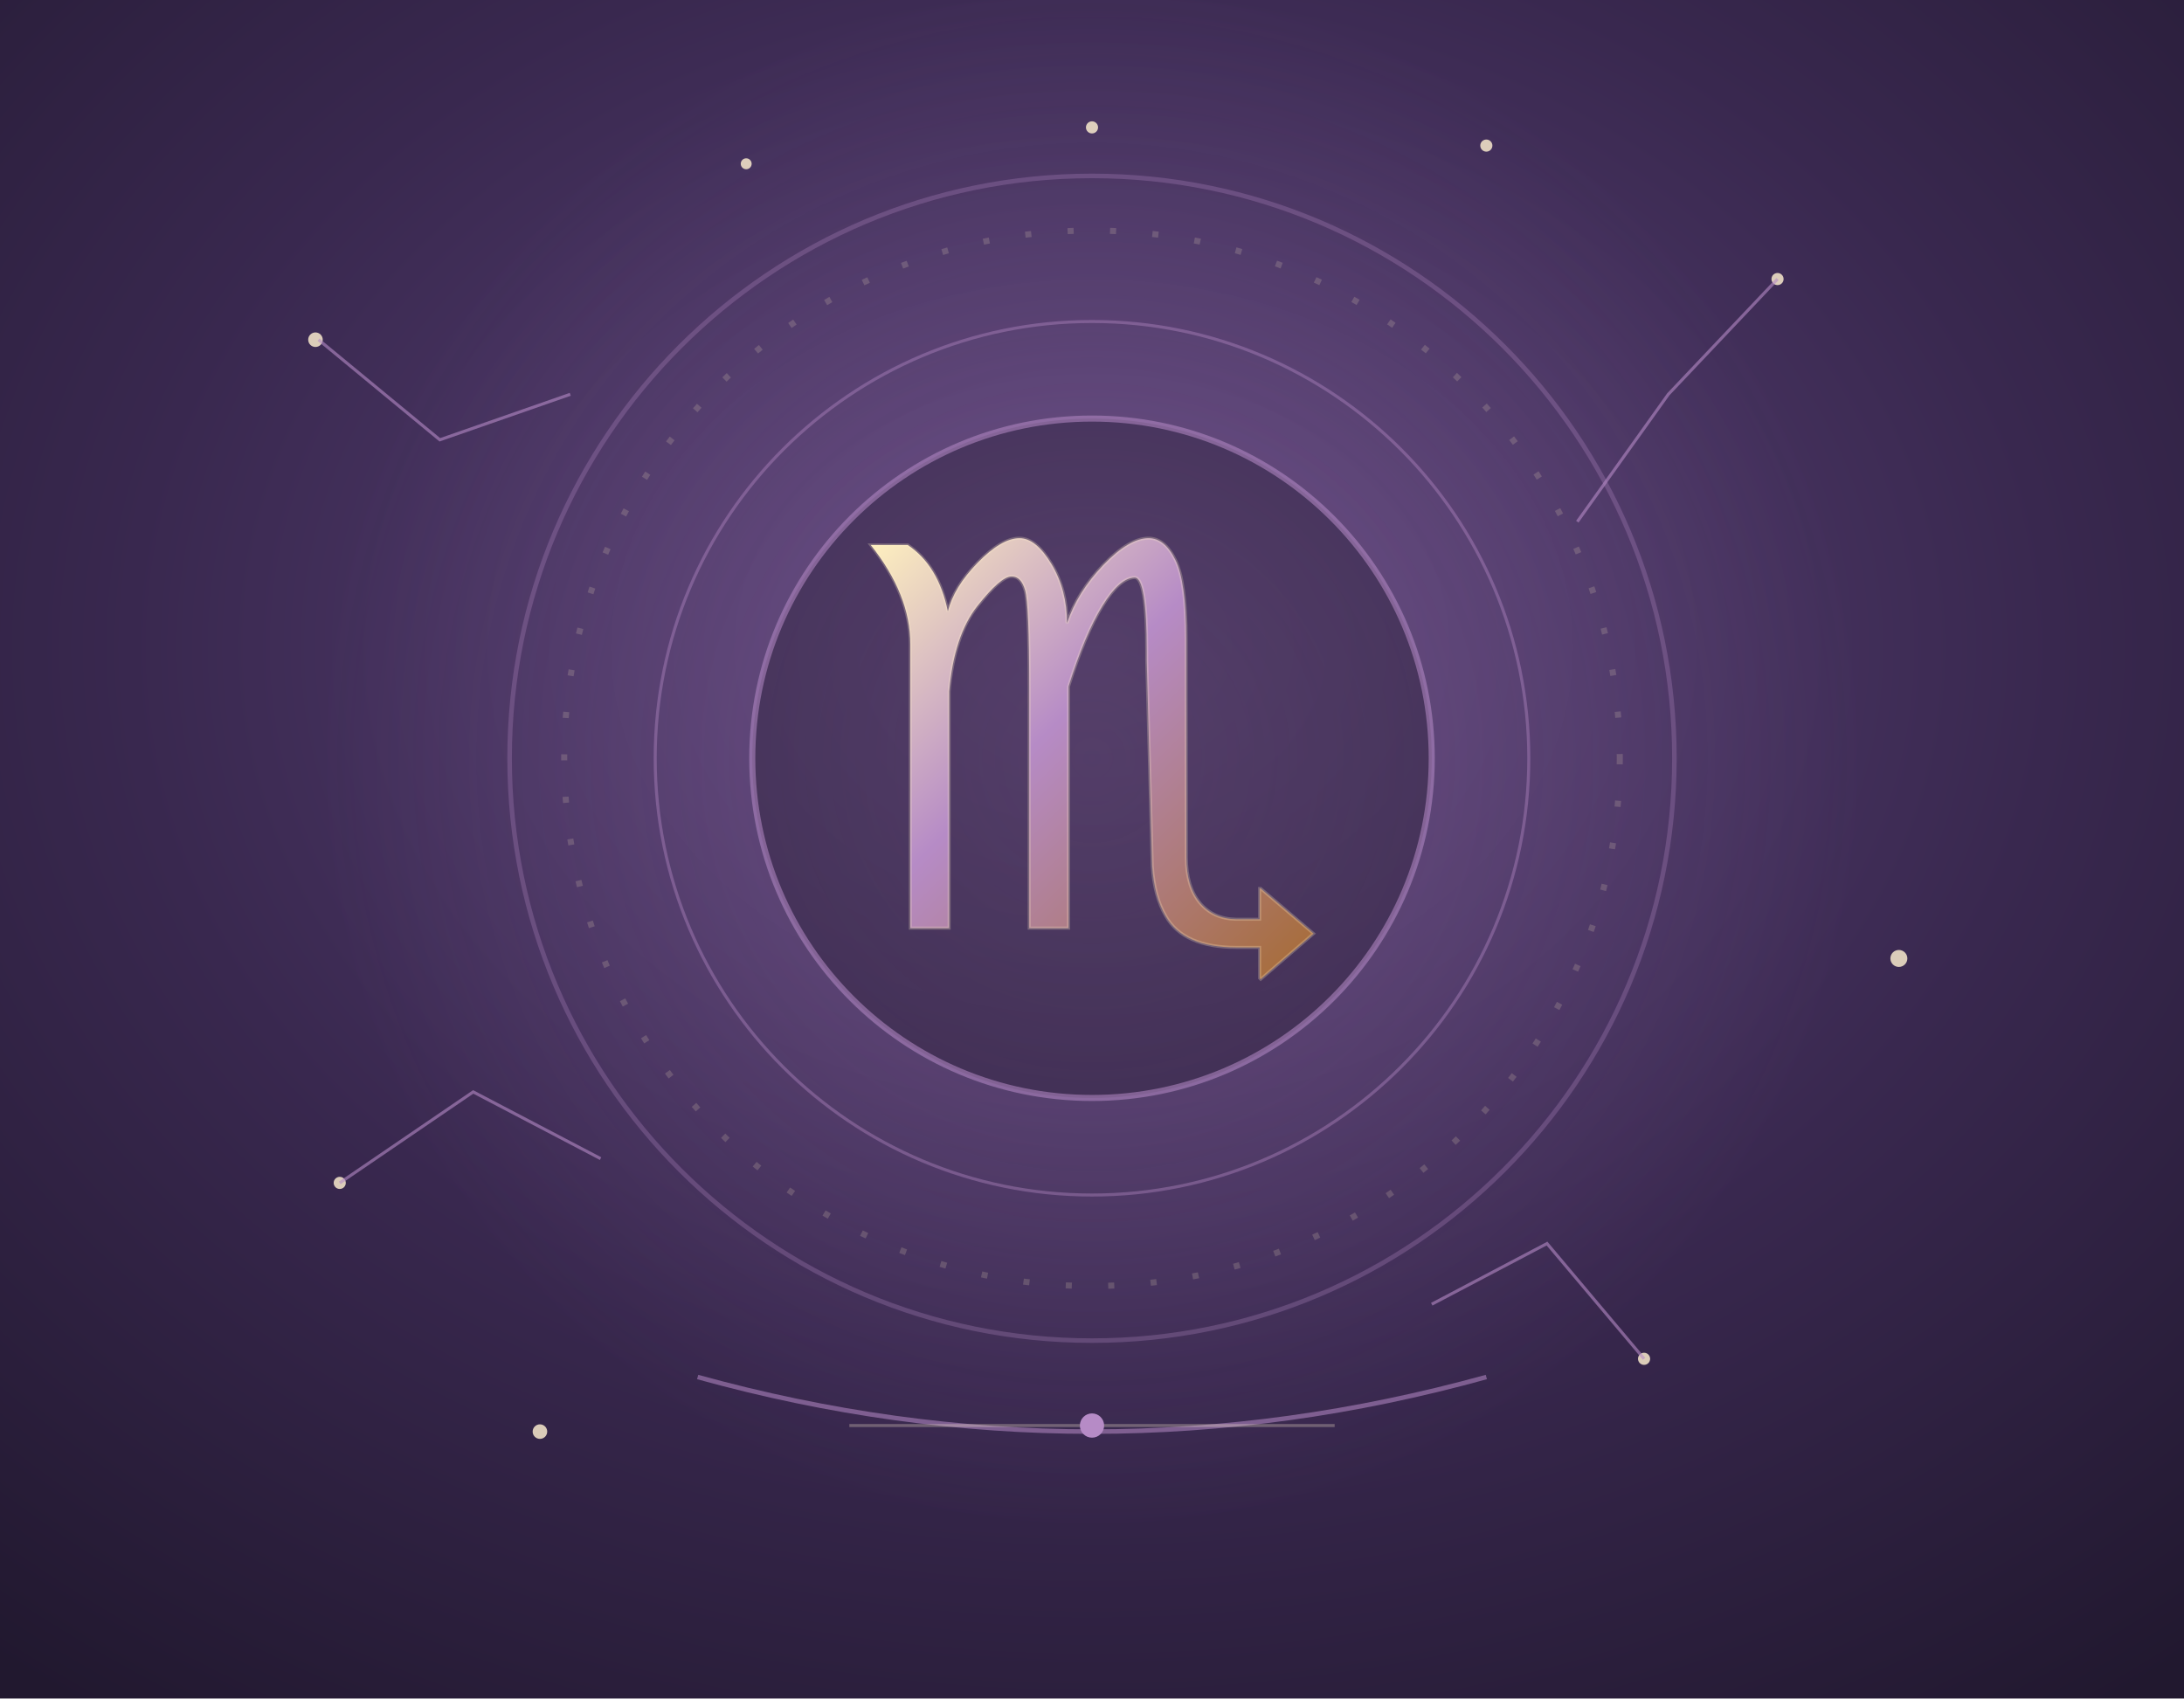
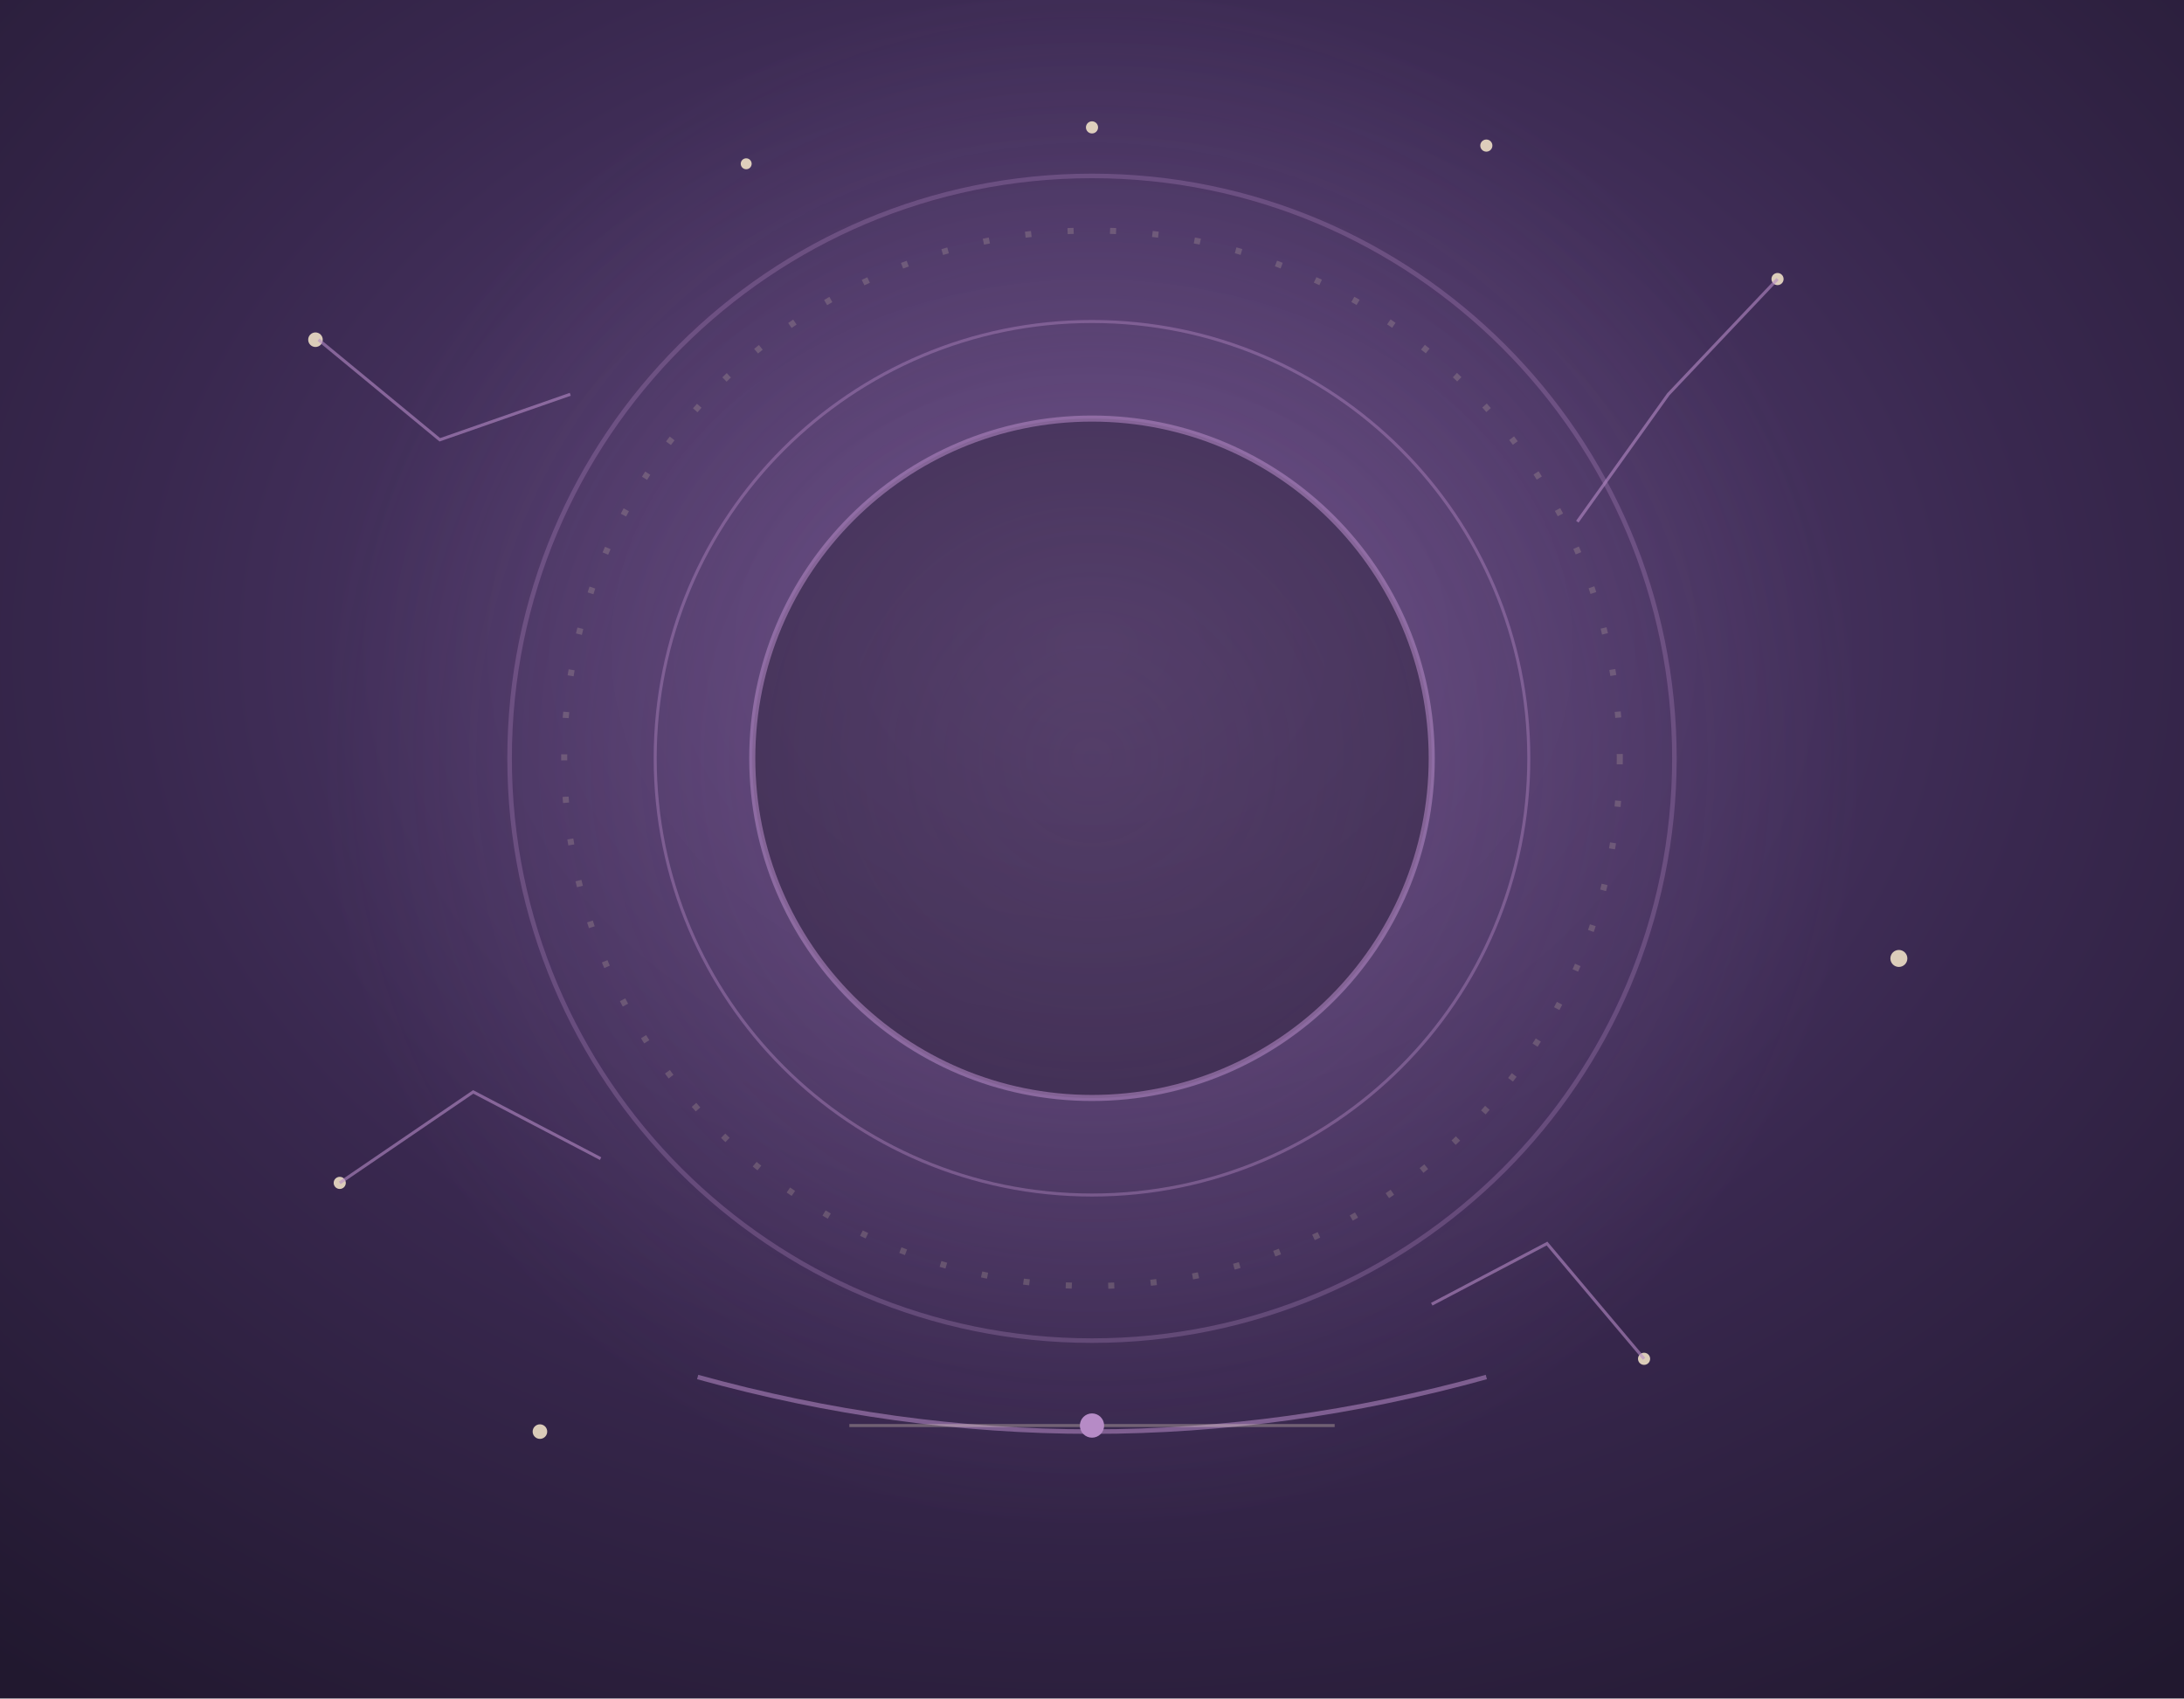
<svg xmlns="http://www.w3.org/2000/svg" width="720" height="560" viewBox="0 0 720 560">
  <defs>
    <radialGradient id="bg" cx="50%" cy="38%" r="78%">
      <stop offset="0" stop-color="#60477E" />
      <stop offset=".56" stop-color="#39284F" />
      <stop offset="1" stop-color="#21182F" />
    </radialGradient>
    <linearGradient id="gold" x1="0" y1="0" x2="1" y2="1">
      <stop offset="0" stop-color="#FFF1BE" />
      <stop offset=".42" stop-color="#B68BC6" />
      <stop offset="1" stop-color="#A66B32" />
    </linearGradient>
    <radialGradient id="halo">
      <stop offset="0" stop-color="#B68BC6" stop-opacity=".24" />
      <stop offset="1" stop-color="#B68BC6" stop-opacity="0" />
    </radialGradient>
  </defs>
  <rect width="720" height="560" fill="url(#bg)" />
  <circle cx="360" cy="250" r="255" fill="url(#halo)" />
  <circle cx="360" cy="250" r="192" fill="none" stroke="#B68BC6" stroke-opacity=".28" stroke-width="1.5" />
  <circle cx="360" cy="250" r="174" fill="none" stroke="#F9E6BD" stroke-opacity=".18" stroke-dasharray="2 12" stroke-width="2" />
  <circle cx="360" cy="250" r="144" fill="none" stroke="#B68BC6" stroke-opacity=".4" />
  <g fill="#FFF0D1" opacity=".82">
    <circle cx="104" cy="112" r="2.4" />
    <circle cx="586" cy="92" r="2" />
    <circle cx="626" cy="316" r="2.8" />
    <circle cx="112" cy="390" r="2" />
    <circle cx="246" cy="54" r="1.8" />
    <circle cx="490" cy="48" r="2" />
    <circle cx="542" cy="448" r="2" />
    <circle cx="178" cy="472" r="2.4" />
    <circle cx="360" cy="42" r="2" />
  </g>
  <g stroke="#B68BC6" stroke-opacity=".6" fill="none">
    <path d="M105 112 L145 145 L188 130 M586 92 L550 130 L520 172 M112 390 L156 360 L198 382 M542 448 L510 410 L472 430" />
  </g>
  <circle cx="360" cy="250" r="112" fill="#1D1529" fill-opacity=".35" stroke="#B68BC6" stroke-opacity=".55" stroke-width="2" />
-   <text x="360" y="306" text-anchor="middle" font-family="Noto Sans Symbols, DejaVu Sans, sans-serif" font-size="176" fill="url(#gold)" stroke="#FFF0C8" stroke-opacity=".25" stroke-width="1">♏</text>
  <path d="M230 454 Q360 490 490 454" fill="none" stroke="#B68BC6" stroke-opacity=".55" stroke-width="1.5" />
  <path d="M280 470 H440" stroke="#FFF0D1" stroke-opacity=".28" />
  <circle cx="360" cy="470" r="4" fill="#B68BC6" />
</svg>
